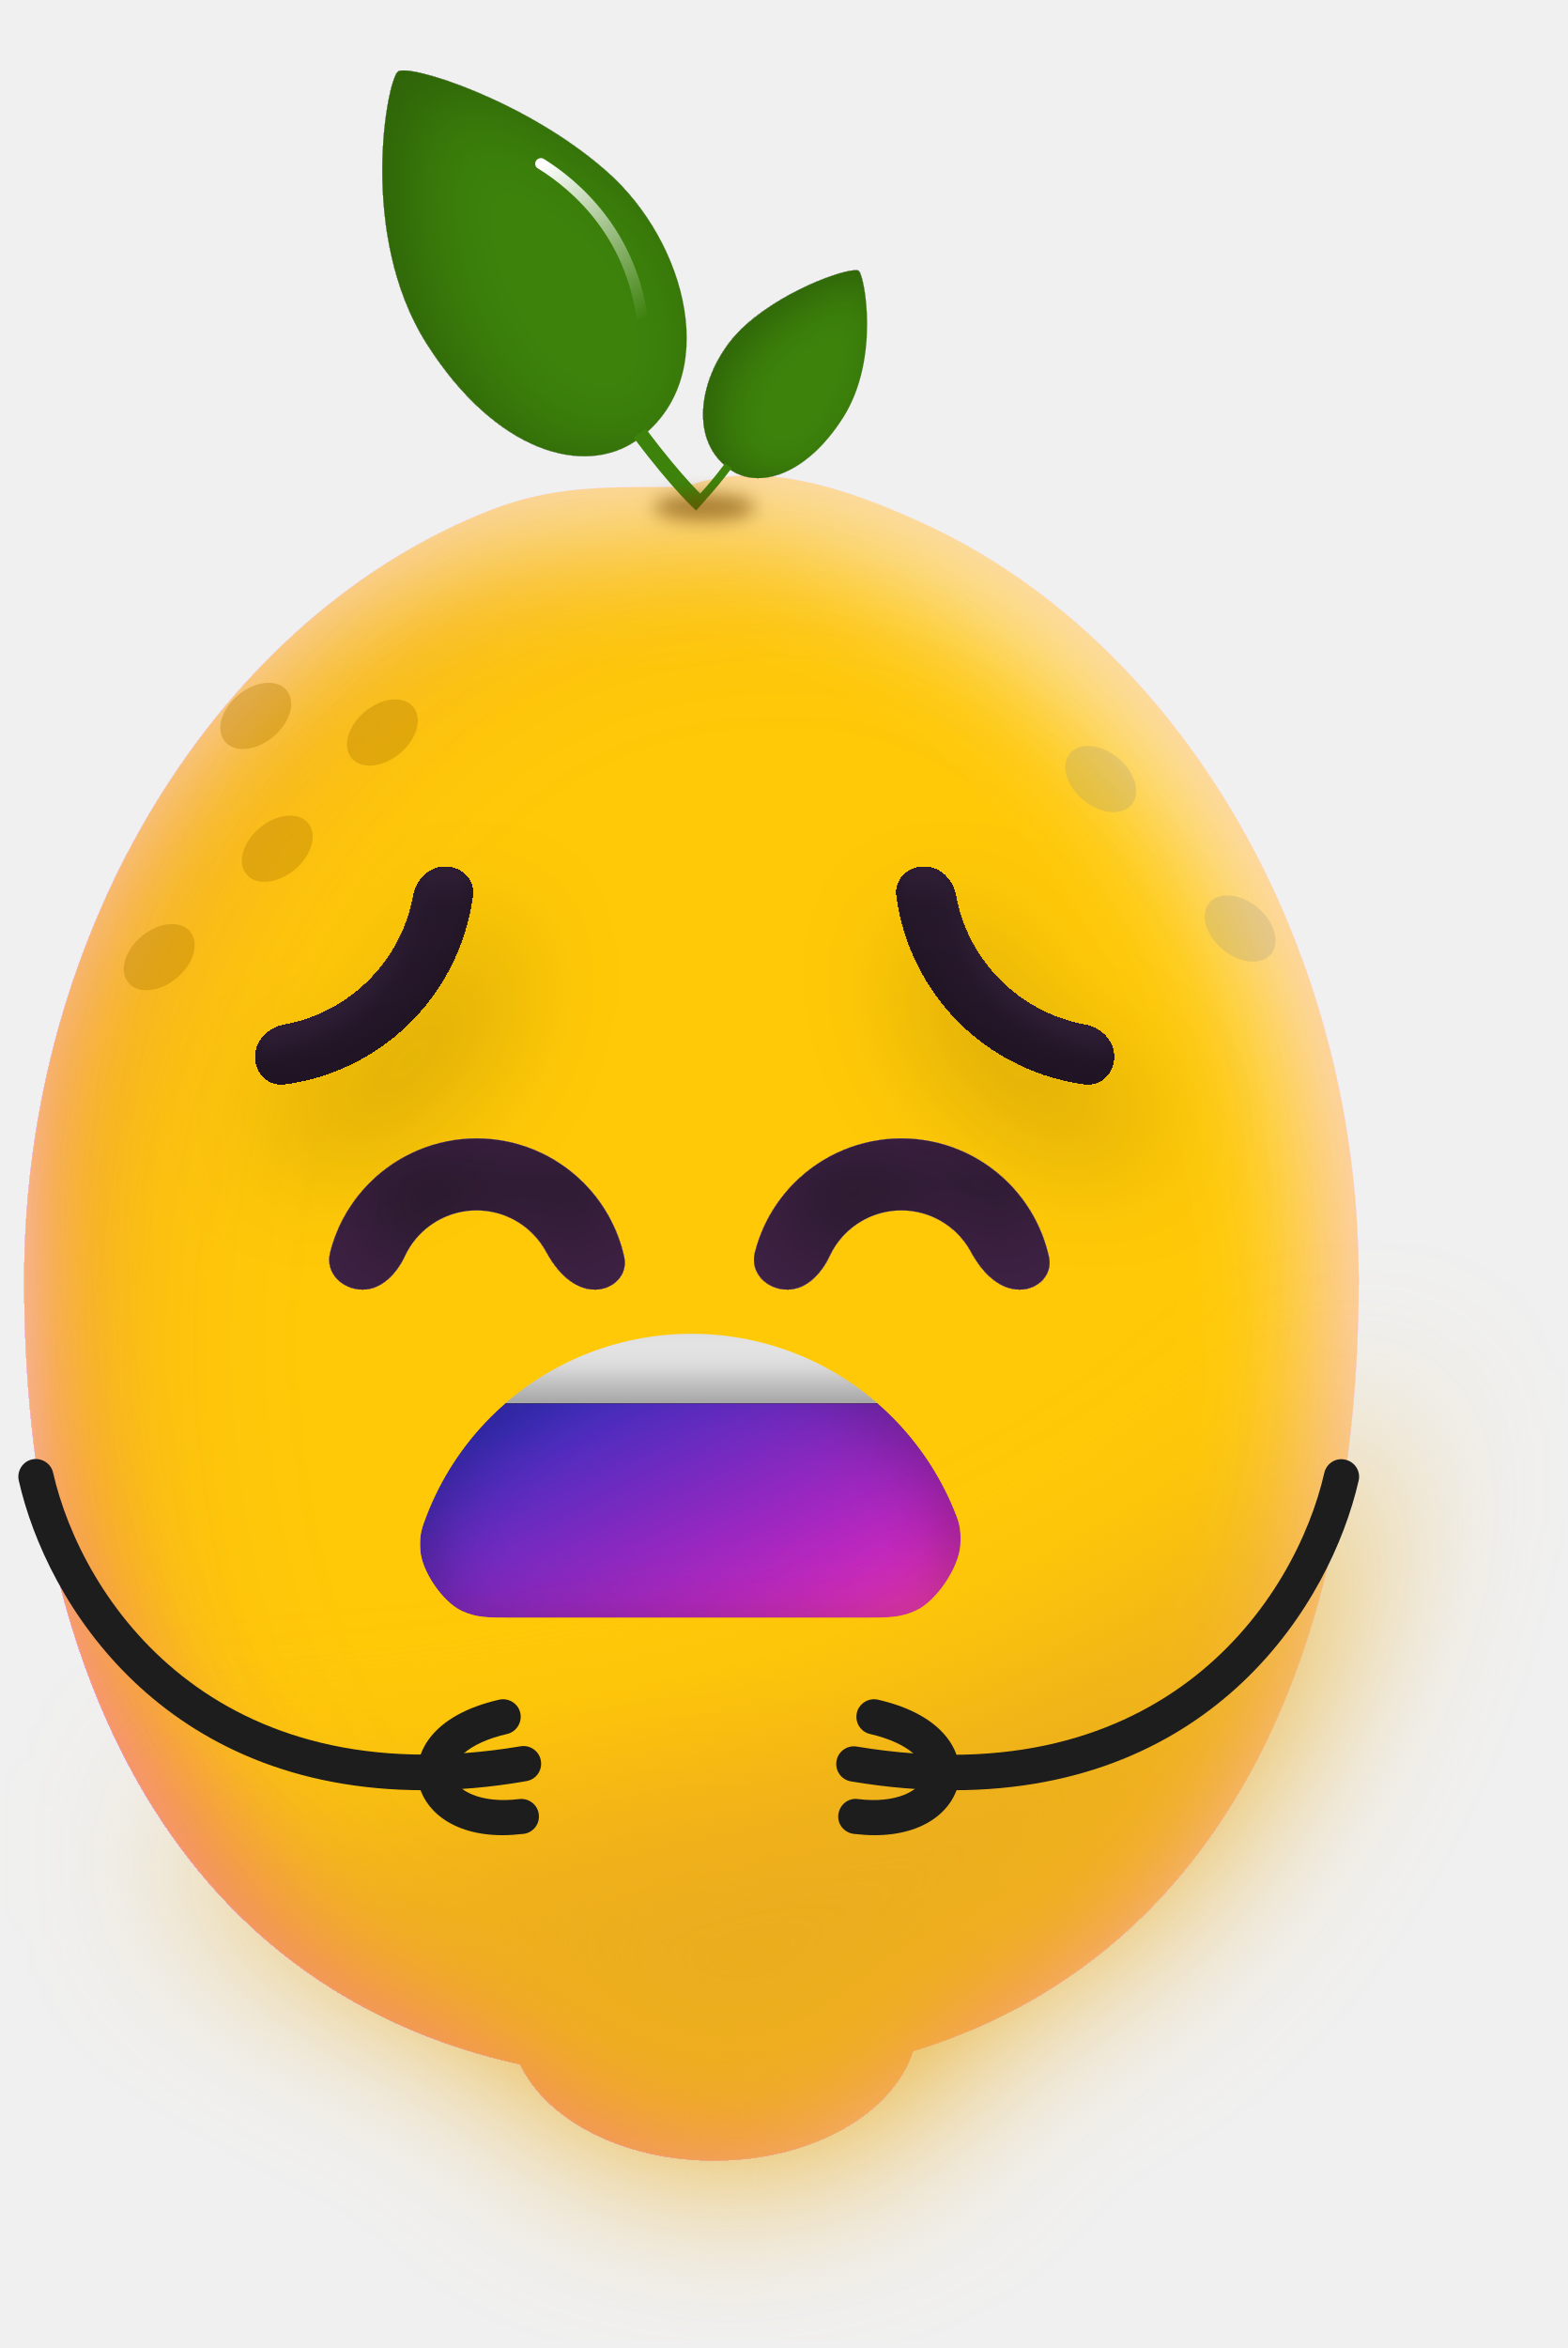
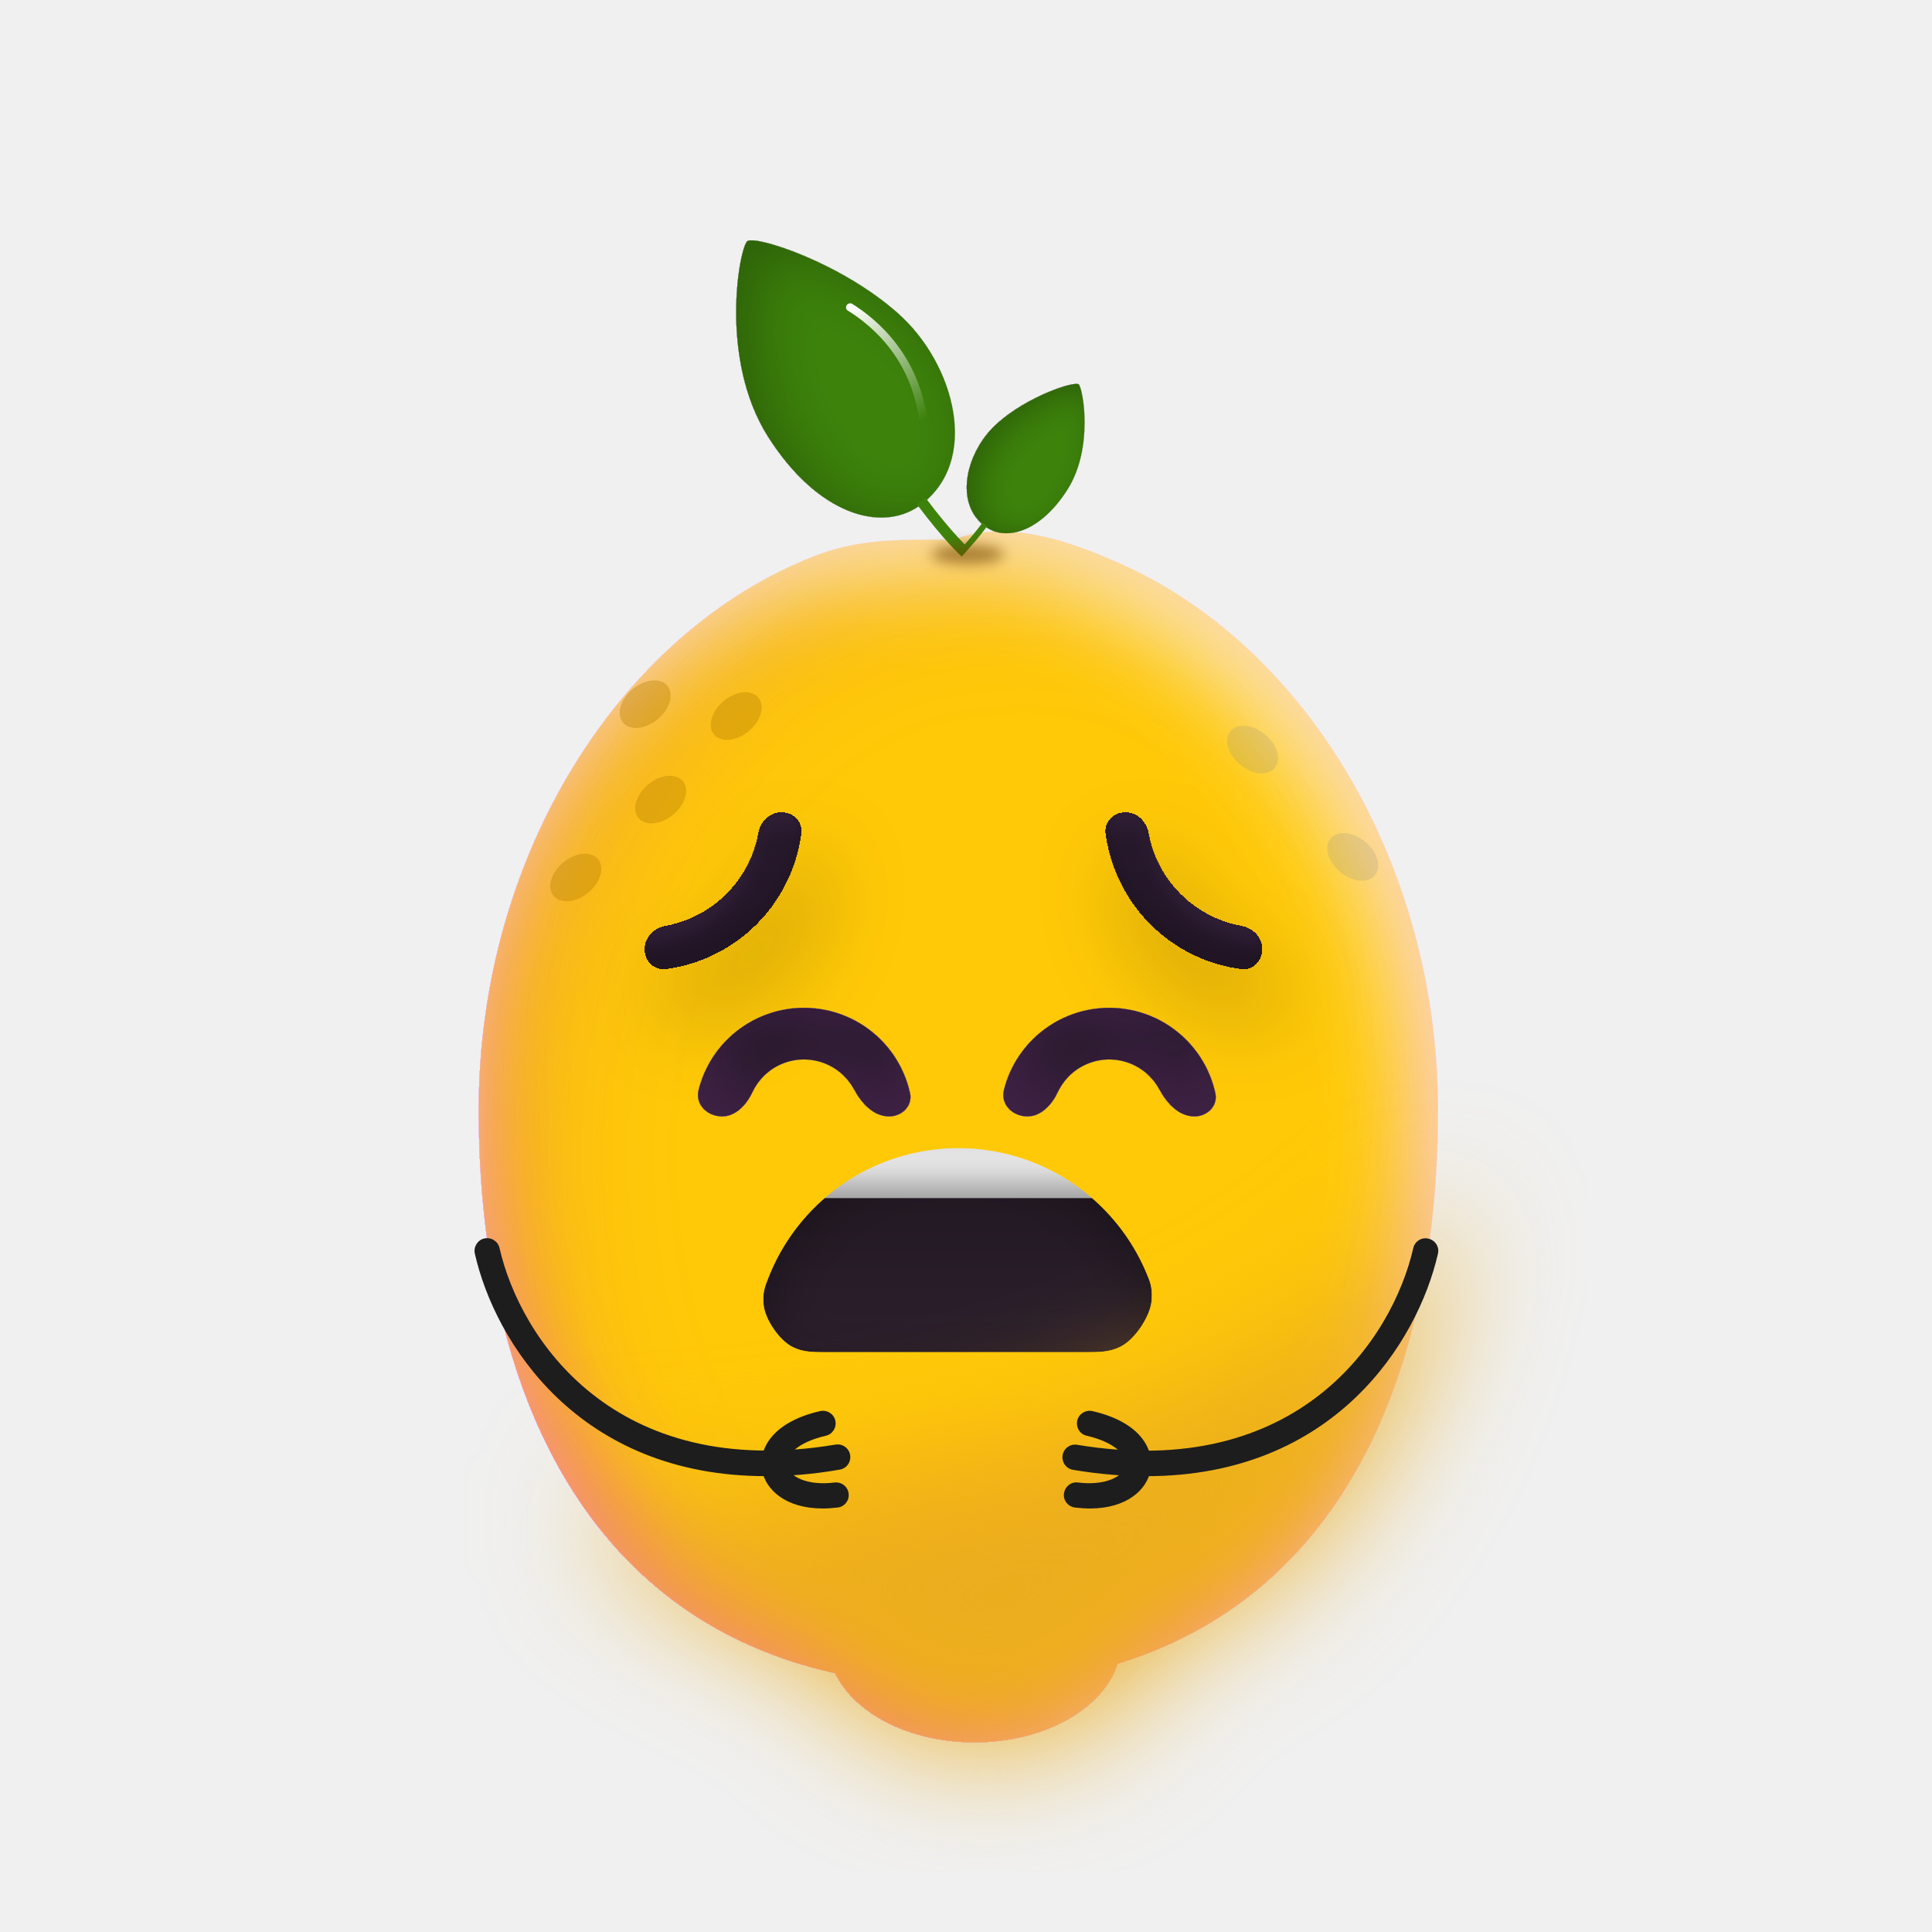
- <svg xmlns="http://www.w3.org/2000/svg" width="175" height="262" viewBox="0 0 175 262" fill="none">
+ <svg xmlns="http://www.w3.org/2000/svg" width="300" height="300" viewBox="0 0 300 300" fill="none">
  <g filter="url(#filter0_iii_1568_12401)">
-     <path fill-rule="evenodd" clip-rule="evenodd" d="M2.703 143.016L2.703 142.874V142.873C2.703 103.425 24.669 68.609 54.913 56.864C54.946 56.851 54.98 56.838 55.013 56.825C61.578 54.306 67.306 54.325 74.977 54.35C75.463 54.351 75.957 54.353 76.459 54.354L76.46 54.354C84.828 51.066 94.809 54.653 102.788 58.269C120.607 66.338 135.24 82.532 143.708 102.816C148.789 114.986 151.651 128.629 151.651 142.873V142.874C151.651 148.948 151.322 154.901 150.642 160.668C148.816 176.166 144.456 190.323 137.133 201.886C129.122 214.533 117.564 224.077 101.898 228.873C99.662 235.856 90.568 241.084 79.691 241.084C69.593 241.084 61.032 236.579 58.068 230.347C18.702 221.647 2.739 185.272 2.703 143.016Z" fill="url(#paint0_radial_1568_12401)" />
+     <path fill-rule="evenodd" clip-rule="evenodd" d="M74.34 172.473L74.34 172.331V172.33C74.34 132.882 96.305 98.066 126.549 86.321C126.583 86.308 126.616 86.295 126.65 86.282C133.214 83.763 138.943 83.782 146.614 83.807C147.1 83.808 147.594 83.81 148.096 83.811L148.096 83.811C156.464 80.523 166.446 84.109 174.425 87.726C192.244 95.795 206.876 111.989 215.344 132.273C220.425 144.443 223.287 158.086 223.287 172.33V172.331C223.287 178.405 222.959 184.358 222.279 190.125C220.453 205.623 216.093 219.78 208.769 231.343C200.758 243.99 189.201 253.534 173.534 258.33C171.298 265.314 162.205 270.541 151.327 270.541C141.229 270.541 132.669 266.036 129.705 259.804C90.339 251.104 74.376 214.729 74.34 172.473Z" fill="url(#paint0_radial_1568_12401)" />
  </g>
  <g filter="url(#filter1_i_1568_12401)">
-     <path d="M66.416 143.897C68.43 143.897 70.102 142.246 69.669 140.279C68.984 137.158 67.418 134.269 65.123 131.974C61.961 128.812 57.672 127.035 53.2 127.035C48.728 127.035 44.439 128.812 41.277 131.974C39.1 134.151 37.58 136.862 36.844 139.799C36.288 142.016 38.191 143.897 40.478 143.897V143.897C42.621 143.897 44.287 142.08 45.198 140.139C45.629 139.222 46.218 138.376 46.949 137.646C48.607 135.988 50.855 135.057 53.2 135.057C55.545 135.057 57.793 135.988 59.451 137.646C60.063 138.258 60.576 138.95 60.98 139.698C62.127 141.825 63.999 143.897 66.416 143.897V143.897Z" fill="#C4C4C4" />
-     <path d="M66.416 143.897C68.43 143.897 70.102 142.246 69.669 140.279C68.984 137.158 67.418 134.269 65.123 131.974C61.961 128.812 57.672 127.035 53.2 127.035C48.728 127.035 44.439 128.812 41.277 131.974C39.1 134.151 37.58 136.862 36.844 139.799C36.288 142.016 38.191 143.897 40.478 143.897V143.897C42.621 143.897 44.287 142.08 45.198 140.139C45.629 139.222 46.218 138.376 46.949 137.646C48.607 135.988 50.855 135.057 53.2 135.057C55.545 135.057 57.793 135.988 59.451 137.646C60.063 138.258 60.576 138.95 60.98 139.698C62.127 141.825 63.999 143.897 66.416 143.897V143.897Z" fill="#221725" />
+     <path d="M138.053 173.354C140.066 173.354 141.738 171.703 141.306 169.736C140.62 166.615 139.055 163.726 136.76 161.431C133.598 158.269 129.309 156.492 124.837 156.492C120.365 156.492 116.076 158.269 112.913 161.431C110.737 163.608 109.216 166.319 108.48 169.256C107.924 171.473 109.828 173.354 112.115 173.354V173.354C114.258 173.354 115.923 171.537 116.834 169.596C117.265 168.679 117.855 167.833 118.585 167.103C120.243 165.445 122.492 164.514 124.837 164.514C127.181 164.514 129.43 165.445 131.088 167.103C131.7 167.715 132.213 168.407 132.617 169.155C133.764 171.282 135.636 173.354 138.053 173.354V173.354Z" fill="#C4C4C4" />
+     <path d="M138.053 173.354C140.066 173.354 141.738 171.703 141.306 169.736C140.62 166.615 139.055 163.726 136.76 161.431C133.598 158.269 129.309 156.492 124.837 156.492C120.365 156.492 116.076 158.269 112.913 161.431C110.737 163.608 109.216 166.319 108.48 169.256C107.924 171.473 109.828 173.354 112.115 173.354V173.354C114.258 173.354 115.923 171.537 116.834 169.596C117.265 168.679 117.855 167.833 118.585 167.103C120.243 165.445 122.492 164.514 124.837 164.514C127.181 164.514 129.43 165.445 131.088 167.103C131.7 167.715 132.213 168.407 132.617 169.155C133.764 171.282 135.636 173.354 138.053 173.354V173.354Z" fill="#221725" />
  </g>
  <g filter="url(#filter2_i_1568_12401)">
-     <path d="M113.825 143.897C115.839 143.897 117.511 142.246 117.079 140.279C116.393 137.158 114.828 134.269 112.532 131.974C109.37 128.812 105.081 127.035 100.609 127.035C96.137 127.035 91.848 128.812 88.686 131.974C86.509 134.151 84.989 136.862 84.253 139.799C83.697 142.016 85.601 143.897 87.887 143.897V143.897C90.031 143.897 91.696 142.08 92.607 140.139C93.038 139.222 93.627 138.376 94.358 137.646C96.016 135.988 98.264 135.057 100.609 135.057C102.954 135.057 105.202 135.988 106.86 137.646C107.472 138.258 107.985 138.95 108.389 139.698C109.537 141.825 111.409 143.897 113.825 143.897V143.897Z" fill="#C4C4C4" />
-     <path d="M113.825 143.897C115.839 143.897 117.511 142.246 117.079 140.279C116.393 137.158 114.828 134.269 112.532 131.974C109.37 128.812 105.081 127.035 100.609 127.035C96.137 127.035 91.848 128.812 88.686 131.974C86.509 134.151 84.989 136.862 84.253 139.799C83.697 142.016 85.601 143.897 87.887 143.897V143.897C90.031 143.897 91.696 142.08 92.607 140.139C93.038 139.222 93.627 138.376 94.358 137.646C96.016 135.988 98.264 135.057 100.609 135.057C102.954 135.057 105.202 135.988 106.86 137.646C107.472 138.258 107.985 138.95 108.389 139.698C109.537 141.825 111.409 143.897 113.825 143.897V143.897Z" fill="#221725" />
-   </g>
-   <mask id="mask0_1568_12401" style="mask-type:alpha" maskUnits="userSpaceOnUse" x="46" y="148" width="62" height="33">
-     <path d="M96.405 180.515C99.165 180.515 100.545 180.515 102.29 179.69C104.562 178.615 107.076 174.851 107.198 172.34C107.292 170.412 107.01 169.733 106.446 168.374C104.869 164.571 102.551 161.076 99.584 158.109C93.641 152.167 85.582 148.828 77.177 148.828C68.773 148.828 60.714 152.167 54.771 158.109C51.617 161.263 49.196 165.014 47.619 169.097C47.072 170.514 46.798 171.222 46.919 173.004C47.078 175.356 49.416 178.764 51.551 179.76C53.17 180.515 54.504 180.515 57.172 180.515L77.177 180.515L96.405 180.515Z" fill="url(#paint1_linear_1568_12401)" />
+     <path d="M185.462 173.354C187.476 173.354 189.147 171.703 188.715 169.736C188.03 166.615 186.464 163.726 184.169 161.431C181.007 158.269 176.718 156.492 172.246 156.492C167.774 156.492 163.485 158.269 160.323 161.431C158.146 163.608 156.626 166.319 155.889 169.256C155.334 171.473 157.237 173.354 159.524 173.354V173.354C161.667 173.354 163.332 171.537 164.244 169.596C164.675 168.679 165.264 167.833 165.995 167.103C167.653 165.445 169.901 164.514 172.246 164.514C174.591 164.514 176.839 165.445 178.497 167.103C179.109 167.715 179.622 168.407 180.026 169.155C181.173 171.282 183.045 173.354 185.462 173.354V173.354Z" fill="#C4C4C4" />
+     <path d="M185.462 173.354C187.476 173.354 189.147 171.703 188.715 169.736C188.03 166.615 186.464 163.726 184.169 161.431C181.007 158.269 176.718 156.492 172.246 156.492C167.774 156.492 163.485 158.269 160.323 161.431C158.146 163.608 156.626 166.319 155.889 169.256C155.334 171.473 157.237 173.354 159.524 173.354V173.354C161.667 173.354 163.332 171.537 164.244 169.596C164.675 168.679 165.264 167.833 165.995 167.103C167.653 165.445 169.901 164.514 172.246 164.514C174.591 164.514 176.839 165.445 178.497 167.103C179.109 167.715 179.622 168.407 180.026 169.155C181.173 171.282 183.045 173.354 185.462 173.354V173.354Z" fill="#221725" />
+   </g>
+   <mask id="mask0_1568_12401" style="mask-type:alpha" maskUnits="userSpaceOnUse" x="118" y="178" width="61" height="32">
+     <path d="M168.041 209.972C170.802 209.972 172.182 209.972 173.927 209.147C176.199 208.072 178.712 204.308 178.835 201.797C178.929 199.869 178.647 199.19 178.083 197.831C176.506 194.028 174.188 190.533 171.22 187.566C165.278 181.624 157.218 178.285 148.814 178.285C140.41 178.285 132.35 181.624 126.408 187.566C123.254 190.72 120.833 194.471 119.256 198.554C118.708 199.971 118.435 200.679 118.556 202.461C118.715 204.813 121.052 208.221 123.188 209.217C124.807 209.972 126.141 209.972 128.808 209.972L148.814 209.972L168.041 209.972Z" fill="url(#paint1_linear_1568_12401)" />
  </mask>
  <g mask="url(#mask0_1568_12401)">
    <g filter="url(#filter3_i_1568_12401)">
-       <path d="M96.405 180.515C99.165 180.515 100.545 180.515 102.29 179.69C104.562 178.615 107.076 174.851 107.198 172.34C107.292 170.412 107.01 169.733 106.446 168.374C104.869 164.571 102.551 161.076 99.584 158.109C93.641 152.167 85.582 148.828 77.177 148.828C68.773 148.828 60.714 152.167 54.771 158.109C51.617 161.263 49.196 165.014 47.619 169.097C47.072 170.514 46.798 171.222 46.919 173.004C47.078 175.356 49.416 178.764 51.551 179.76C53.17 180.515 54.504 180.515 57.172 180.515L77.177 180.515L96.405 180.515Z" fill="url(#paint2_linear_1568_12401)" />
+       <path d="M168.041 209.972C170.802 209.972 172.182 209.972 173.927 209.147C176.199 208.072 178.712 204.308 178.835 201.797C178.929 199.869 178.647 199.19 178.083 197.831C176.506 194.028 174.188 190.533 171.22 187.566C165.278 181.624 157.218 178.285 148.814 178.285C140.41 178.285 132.35 181.624 126.408 187.566C123.254 190.72 120.833 194.471 119.256 198.554C118.708 199.971 118.435 200.679 118.556 202.461C118.715 204.813 121.052 208.221 123.188 209.217C124.807 209.972 126.141 209.972 128.808 209.972L148.814 209.972L168.041 209.972Z" fill="url(#paint2_linear_1568_12401)" />
    </g>
    <g filter="url(#filter4_i_1568_12401)">
-       <path d="M107.804 150.69C109.003 153.44 107.071 156.588 104.071 156.588L50.762 156.588C47.834 156.588 44.69 154.172 46.128 151.621V151.621V151.621C47.253 149.626 47.422 146.241 49.713 146.241L105.906 146.241C107.568 146.241 107.14 149.167 107.804 150.69V150.69V150.69Z" fill="white" />
+       <path d="M179.441 180.147C180.64 182.897 178.708 186.045 175.708 186.045L122.398 186.045C119.471 186.045 116.327 183.629 117.764 181.078V181.078V181.078C118.889 179.083 119.059 175.698 121.35 175.698L177.543 175.698C179.204 175.698 178.777 178.624 179.441 180.147V180.147V180.147Z" fill="white" />
    </g>
  </g>
  <g filter="url(#filter5_dii_1568_12401)">
-     <path d="M28.518 117.917C28.518 119.714 29.981 121.193 31.761 120.954C33.855 120.674 35.909 120.122 37.87 119.31C40.835 118.082 43.529 116.282 45.798 114.013C48.067 111.744 49.867 109.05 51.095 106.085C51.907 104.124 52.459 102.07 52.739 99.976C52.978 98.195 51.499 96.733 49.703 96.733V96.733C47.906 96.733 46.48 98.201 46.155 99.968C45.928 101.208 45.57 102.424 45.085 103.595C44.184 105.77 42.863 107.747 41.198 109.412C39.532 111.078 37.556 112.398 35.38 113.3C34.209 113.784 32.993 114.143 31.753 114.37C29.986 114.694 28.518 116.121 28.518 117.917V117.917Z" fill="url(#paint3_linear_1568_12401)" />
+     <path d="M100.155 147.375C100.155 149.171 101.617 150.65 103.398 150.411C105.492 150.131 107.546 149.579 109.507 148.767C112.471 147.539 115.165 145.739 117.435 143.47C119.704 141.201 121.504 138.507 122.732 135.542C123.544 133.581 124.096 131.527 124.376 129.433C124.615 127.652 123.136 126.19 121.339 126.19V126.19C119.543 126.19 118.116 127.658 117.792 129.425C117.565 130.665 117.206 131.881 116.721 133.052C115.82 135.228 114.499 137.204 112.834 138.869C111.169 140.535 109.192 141.855 107.017 142.757C105.846 143.241 104.63 143.6 103.39 143.827C101.623 144.151 100.155 145.578 100.155 147.375V147.375Z" fill="url(#paint3_linear_1568_12401)" />
  </g>
  <g filter="url(#filter6_dii_1568_12401)">
-     <path d="M124.314 117.917C124.314 119.714 122.851 121.193 121.071 120.954C118.976 120.674 116.923 120.122 114.962 119.31C111.997 118.082 109.303 116.282 107.034 114.013C104.765 111.744 102.965 109.05 101.737 106.085C100.925 104.124 100.373 102.07 100.093 99.976C99.854 98.195 101.333 96.733 103.129 96.733V96.733C104.926 96.733 106.352 98.201 106.677 99.968C106.904 101.208 107.262 102.424 107.747 103.595C108.649 105.77 109.969 107.747 111.634 109.412C113.3 111.078 115.276 112.398 117.452 113.3C118.623 113.784 119.839 114.143 121.079 114.37C122.846 114.694 124.314 116.121 124.314 117.917V117.917Z" fill="url(#paint4_linear_1568_12401)" />
+     <path d="M195.951 147.375C195.951 149.171 194.488 150.65 192.707 150.411C190.613 150.131 188.56 149.579 186.599 148.767C183.634 147.539 180.94 145.739 178.671 143.47C176.402 141.201 174.601 138.507 173.373 135.542C172.561 133.581 172.01 131.527 171.729 129.433C171.491 127.652 172.97 126.19 174.766 126.19V126.19C176.563 126.19 177.989 127.658 178.313 129.425C178.541 130.665 178.899 131.881 179.384 133.052C180.285 135.228 181.606 137.204 183.271 138.869C184.936 140.535 186.913 141.855 189.089 142.757C190.259 143.241 191.475 143.6 192.716 143.827C194.483 144.151 195.951 145.578 195.951 147.375V147.375Z" fill="url(#paint4_linear_1568_12401)" />
  </g>
  <g filter="url(#filter7_i_1568_12401)">
-     <path d="M71.081 49.115C80.674 42.369 76.742 27.07 67.755 19.152C58.777 11.209 45.676 7.104 44.436 7.983C43.195 8.861 39.919 26.224 47.628 38.361C55.337 50.497 65.219 53.243 71.081 49.115Z" fill="#3D830B" />
-   </g>
-   <path d="M70.722 48.842L72.065 47.825C76.347 53.521 78.79 55.692 78.816 55.701L77.709 56.966C77.605 56.889 75.127 54.693 70.722 48.842Z" fill="#3D830B" />
+     <path d="M142.717 78.572C152.311 71.826 148.379 56.527 139.392 48.609C130.414 40.666 117.313 36.561 116.072 37.44C114.832 38.318 111.556 55.681 119.265 67.818C126.973 79.954 136.855 82.7 142.717 78.572Z" fill="#3D830B" />
+   </g>
+   <path d="M142.359 78.299L143.702 77.282C147.983 82.978 150.427 85.149 150.453 85.158L149.346 86.423C149.241 86.346 146.763 84.15 142.359 78.299Z" fill="#3D830B" />
  <g filter="url(#filter8_i_1568_12401)">
-     <path d="M81.473 52.381C76.303 48.745 78.422 40.501 83.265 36.234C88.104 31.953 95.164 29.741 95.832 30.214C96.501 30.687 98.266 40.044 94.112 46.585C89.958 53.126 84.632 54.605 81.473 52.381Z" fill="#3D830B" />
-   </g>
-   <path d="M81.666 52.235L80.942 51.687C78.635 54.756 77.318 55.926 77.304 55.931L77.901 56.613C77.957 56.572 79.293 55.388 81.666 52.235Z" fill="#3D830B" />
-   <path d="M59.804 18.564C59.706 18.375 59.712 18.134 59.831 17.942C60.026 17.646 60.413 17.555 60.7 17.733C62.552 18.884 65.244 20.906 67.612 24.028C70.463 27.791 72.096 32.181 72.475 37.088C72.506 37.442 72.242 37.73 71.888 37.76C71.535 37.79 71.246 37.526 71.216 37.172C70.433 26.721 63.883 21.173 60.057 18.803C59.935 18.735 59.848 18.65 59.804 18.564Z" fill="url(#paint5_linear_1568_12401)" />
+     <path d="M153.11 81.838C147.94 78.203 150.059 69.958 154.902 65.691C159.74 61.41 166.8 59.198 167.469 59.671C168.138 60.144 169.903 69.502 165.749 76.042C161.594 82.583 156.269 84.062 153.11 81.838Z" fill="#3D830B" />
+   </g>
+   <path d="M153.303 81.691L152.579 81.142C150.272 84.212 148.955 85.382 148.941 85.387L149.537 86.069C149.594 86.028 150.929 84.844 153.303 81.691Z" fill="#3D830B" />
+   <path d="M131.44 48.02C131.343 47.831 131.349 47.59 131.467 47.398C131.662 47.102 132.049 47.011 132.336 47.189C134.189 48.34 136.881 50.362 139.249 53.484C142.1 57.247 143.733 61.638 144.112 66.544C144.142 66.898 143.878 67.186 143.525 67.216C143.171 67.246 142.883 66.982 142.853 66.629C142.07 56.177 135.52 50.629 131.694 48.259C131.572 48.191 131.485 48.106 131.44 48.02Z" fill="url(#paint5_linear_1568_12401)" />
  <g filter="url(#filter9_f_1568_12401)">
-     <ellipse cx="78.636" cy="56.602" rx="5.66" ry="1.502" fill="#744500" fill-opacity="0.6" />
+     <ellipse cx="150.273" cy="86.059" rx="5.66" ry="1.502" fill="#744500" fill-opacity="0.6" />
  </g>
  <g filter="url(#filter10_f_1568_12401)">
-     <path d="M58.5 228.411C61.188 238.294 74.61 240.405 81.165 241.084C98.113 241.084 105.829 229.889 107.569 224.292C139.834 214.24 151.336 172.316 154.679 155.453C128.303 194.258 54.198 205.481 20.527 203.981C21.388 211.25 47.738 224.38 58.5 228.411Z" fill="#EBAD1E" />
-   </g>
-   <path d="M47.313 199.76C18.175 199.76 5.205 178.93 2.097 165.213C1.858 164.167 2.515 163.091 3.561 162.852C4.607 162.613 5.683 163.27 5.922 164.316C9.12 178.362 23.734 200.597 58.102 194.859C59.178 194.68 60.194 195.397 60.373 196.473C60.552 197.548 59.835 198.565 58.759 198.744C54.695 199.461 50.87 199.76 47.313 199.76Z" fill="#1D1D1D" />
-   <path d="M56.1 204.78C50.362 204.78 47.224 201.852 46.686 198.803C46.118 195.665 48.151 191.392 55.712 189.658C56.758 189.419 57.833 190.077 58.072 191.123C58.312 192.169 57.654 193.245 56.608 193.484C52.066 194.53 50.302 196.622 50.571 198.116C50.87 199.819 53.709 201.284 57.953 200.746C59.029 200.626 60.015 201.373 60.135 202.449C60.284 203.525 59.507 204.511 58.431 204.631C57.624 204.721 56.847 204.78 56.1 204.78Z" fill="#1D1D1D" />
-   <path d="M106.395 199.761C102.839 199.761 99.043 199.462 94.979 198.775C93.903 198.596 93.186 197.579 93.365 196.504C93.545 195.428 94.561 194.71 95.637 194.89C130.005 200.598 144.618 178.363 147.816 164.347C148.055 163.301 149.101 162.614 150.177 162.883C151.223 163.122 151.91 164.168 151.641 165.244C148.503 178.931 135.533 199.761 106.395 199.761Z" fill="#1D1D1D" />
-   <path d="M97.611 204.78C96.863 204.78 96.086 204.721 95.279 204.631C94.204 204.481 93.427 203.525 93.576 202.449C93.725 201.373 94.682 200.596 95.758 200.746C100.001 201.284 102.84 199.819 103.139 198.116C103.408 196.622 101.615 194.53 97.103 193.484C96.056 193.245 95.399 192.199 95.638 191.123C95.877 190.077 96.953 189.419 97.999 189.658C105.56 191.392 107.592 195.695 107.024 198.803C106.486 201.852 103.348 204.78 97.611 204.78Z" fill="#1D1D1D" />
-   <ellipse rx="4.476" ry="3.042" transform="matrix(0.769784 0.638304 0.638304 -0.769784 122.859 86.9356)" fill="#878787" fill-opacity="0.2" />
-   <ellipse rx="4.476" ry="3.042" transform="matrix(0.769784 0.638304 0.638304 -0.769784 138.417 103.606)" fill="#878787" fill-opacity="0.2" />
-   <ellipse cx="17.773" cy="106.803" rx="4.476" ry="3.042" transform="rotate(-39.6655 17.7726 106.803)" fill="#B77D00" fill-opacity="0.37" />
-   <ellipse cx="30.952" cy="94.701" rx="4.476" ry="3.042" transform="rotate(-39.6655 30.9523 94.7011)" fill="#B77D00" fill-opacity="0.37" />
-   <ellipse cx="42.683" cy="81.736" rx="4.476" ry="3.042" transform="rotate(-39.6655 42.6828 81.7363)" fill="#B77D00" fill-opacity="0.37" />
-   <ellipse cx="28.546" cy="79.883" rx="4.476" ry="3.042" transform="rotate(-39.6655 28.546 79.8828)" fill="#B77D00" fill-opacity="0.37" />
+     <path d="M130.136 257.868C132.825 267.751 146.246 269.862 152.802 270.541C169.75 270.541 177.466 259.346 179.206 253.749C211.471 243.697 222.973 201.773 226.316 184.91C199.939 223.715 125.834 234.938 92.164 233.438C93.025 240.707 119.375 253.838 130.136 257.868Z" fill="#EBAD1E" />
+   </g>
+   <path d="M118.95 229.217C89.812 229.217 76.842 208.387 73.734 194.67C73.495 193.624 74.152 192.548 75.198 192.309C76.244 192.07 77.32 192.727 77.559 193.773C80.757 207.819 95.371 230.054 129.738 224.316C130.814 224.137 131.83 224.854 132.01 225.93C132.189 227.006 131.472 228.022 130.396 228.201C126.332 228.918 122.506 229.217 118.95 229.217Z" fill="#1D1D1D" />
+   <path d="M127.737 234.237C121.999 234.237 118.861 231.309 118.323 228.26C117.755 225.122 119.787 220.849 127.348 219.116C128.394 218.876 129.47 219.534 129.709 220.58C129.948 221.626 129.291 222.702 128.245 222.941C123.702 223.987 121.939 226.079 122.208 227.573C122.507 229.276 125.346 230.741 129.59 230.203C130.665 230.083 131.652 230.83 131.771 231.906C131.921 232.982 131.144 233.968 130.068 234.088C129.261 234.178 128.484 234.237 127.737 234.237Z" fill="#1D1D1D" />
+   <path d="M178.032 229.218C174.476 229.218 170.68 228.919 166.616 228.232C165.54 228.053 164.823 227.036 165.002 225.961C165.181 224.885 166.197 224.167 167.273 224.347C201.641 230.055 216.255 207.82 219.453 193.804C219.692 192.758 220.738 192.071 221.814 192.34C222.86 192.579 223.547 193.625 223.278 194.701C220.14 208.388 207.17 229.218 178.032 229.218Z" fill="#1D1D1D" />
+   <path d="M169.247 234.237C168.5 234.237 167.723 234.178 166.916 234.088C165.84 233.939 165.063 232.982 165.213 231.906C165.362 230.83 166.319 230.053 167.394 230.203C171.638 230.741 174.477 229.276 174.776 227.573C175.045 226.079 173.252 223.987 168.739 222.941C167.693 222.702 167.036 221.656 167.275 220.58C167.514 219.534 168.59 218.876 169.636 219.116C177.197 220.849 179.229 225.152 178.661 228.26C178.123 231.309 174.985 234.237 169.247 234.237Z" fill="#1D1D1D" />
+   <ellipse rx="4.476" ry="3.042" transform="matrix(0.769784 0.638304 0.638304 -0.769784 194.495 116.393)" fill="#878787" fill-opacity="0.2" />
+   <ellipse rx="4.476" ry="3.042" transform="matrix(0.769784 0.638304 0.638304 -0.769784 210.054 133.063)" fill="#878787" fill-opacity="0.2" />
+   <ellipse cx="89.409" cy="136.259" rx="4.476" ry="3.042" transform="rotate(-39.6655 89.4093 136.259)" fill="#B77D00" fill-opacity="0.37" />
+   <ellipse cx="102.589" cy="124.157" rx="4.476" ry="3.042" transform="rotate(-39.6655 102.589 124.157)" fill="#B77D00" fill-opacity="0.37" />
+   <ellipse cx="114.319" cy="111.192" rx="4.476" ry="3.042" transform="rotate(-39.6655 114.319 111.192)" fill="#B77D00" fill-opacity="0.37" />
+   <ellipse cx="100.183" cy="109.339" rx="4.476" ry="3.042" transform="rotate(-39.6655 100.183 109.339)" fill="#B77D00" fill-opacity="0.37" />
  <defs>
-     <filter id="filter0_iii_1568_12401" x="-1.939" y="45.462" width="162.452" height="202.375" filterUnits="userSpaceOnUse" color-interpolation-filters="sRGB">
+     <filter id="filter0_iii_1568_12401" x="69.698" y="74.919" width="162.452" height="202.375" filterUnits="userSpaceOnUse" color-interpolation-filters="sRGB">
      <feFlood flood-opacity="0" result="BackgroundImageFix" />
      <feBlend mode="normal" in="SourceGraphic" in2="BackgroundImageFix" result="shape" />
      <feColorMatrix in="SourceAlpha" type="matrix" values="0 0 0 0 0 0 0 0 0 0 0 0 0 0 0 0 0 0 127 0" result="hardAlpha" />
      <feMorphology radius="3.376" operator="erode" in="SourceAlpha" result="effect1_innerShadow_1568_12401" />
      <feOffset dx="8.863" dy="5.486" />
      <feGaussianBlur stdDeviation="10.129" />
      <feComposite in2="hardAlpha" operator="arithmetic" k2="-1" k3="1" />
      <feColorMatrix type="matrix" values="0 0 0 0 0.683 0 0 0 0 0.065 0 0 0 0 0.783 0 0 0 0.14 0" />
      <feBlend mode="normal" in2="shape" result="effect1_innerShadow_1568_12401" />
      <feColorMatrix in="SourceAlpha" type="matrix" values="0 0 0 0 0 0 0 0 0 0 0 0 0 0 0 0 0 0 127 0" result="hardAlpha" />
      <feOffset dy="-7.597" />
      <feGaussianBlur stdDeviation="6.542" />
      <feComposite in2="hardAlpha" operator="arithmetic" k2="-1" k3="1" />
      <feColorMatrix type="matrix" values="0 0 0 0 0.944 0 0 0 0 0.224 0 0 0 0 0.958 0 0 0 0.44 0" />
      <feBlend mode="normal" in2="effect1_innerShadow_1568_12401" result="effect2_innerShadow_1568_12401" />
      <feColorMatrix in="SourceAlpha" type="matrix" values="0 0 0 0 0 0 0 0 0 0 0 0 0 0 0 0 0 0 127 0" result="hardAlpha" />
      <feOffset dx="-4.642" dy="6.753" />
      <feGaussianBlur stdDeviation="6.542" />
      <feComposite in2="hardAlpha" operator="arithmetic" k2="-1" k3="1" />
      <feColorMatrix type="matrix" values="0 0 0 0 1 0 0 0 0 1 0 0 0 0 1 0 0 0 0.59 0" />
      <feBlend mode="normal" in2="effect2_innerShadow_1568_12401" result="effect3_innerShadow_1568_12401" />
    </filter>
-     <filter id="filter1_i_1568_12401" x="36.746" y="127.035" width="32.992" height="16.861" filterUnits="userSpaceOnUse" color-interpolation-filters="sRGB">
+     <filter id="filter1_i_1568_12401" x="108.383" y="156.492" width="32.992" height="16.862" filterUnits="userSpaceOnUse" color-interpolation-filters="sRGB">
      <feFlood flood-opacity="0" result="BackgroundImageFix" />
      <feBlend mode="normal" in="SourceGraphic" in2="BackgroundImageFix" result="shape" />
      <feColorMatrix in="SourceAlpha" type="matrix" values="0 0 0 0 0 0 0 0 0 0 0 0 0 0 0 0 0 0 127 0" result="hardAlpha" />
      <feMorphology radius="12.928" operator="dilate" in="SourceAlpha" result="effect1_innerShadow_1568_12401" />
      <feOffset dx="4.497" dy="-3.421" />
      <feGaussianBlur stdDeviation="5.059" />
      <feComposite in2="hardAlpha" operator="arithmetic" k2="-1" k3="1" />
      <feColorMatrix type="matrix" values="0 0 0 0 0.462 0 0 0 0 0.204 0 0 0 0 0.504 0 0 0 0.35 0" />
      <feBlend mode="normal" in2="shape" result="effect1_innerShadow_1568_12401" />
    </filter>
-     <filter id="filter2_i_1568_12401" x="84.155" y="127.035" width="32.992" height="16.861" filterUnits="userSpaceOnUse" color-interpolation-filters="sRGB">
+     <filter id="filter2_i_1568_12401" x="155.792" y="156.492" width="32.992" height="16.862" filterUnits="userSpaceOnUse" color-interpolation-filters="sRGB">
      <feFlood flood-opacity="0" result="BackgroundImageFix" />
      <feBlend mode="normal" in="SourceGraphic" in2="BackgroundImageFix" result="shape" />
      <feColorMatrix in="SourceAlpha" type="matrix" values="0 0 0 0 0 0 0 0 0 0 0 0 0 0 0 0 0 0 127 0" result="hardAlpha" />
      <feMorphology radius="12.928" operator="dilate" in="SourceAlpha" result="effect1_innerShadow_1568_12401" />
      <feOffset dx="4.497" dy="-4.399" />
      <feGaussianBlur stdDeviation="5.059" />
      <feComposite in2="hardAlpha" operator="arithmetic" k2="-1" k3="1" />
      <feColorMatrix type="matrix" values="0 0 0 0 0.462 0 0 0 0 0.204 0 0 0 0 0.504 0 0 0 0.35 0" />
      <feBlend mode="normal" in2="shape" result="effect1_innerShadow_1568_12401" />
    </filter>
-     <filter id="filter3_i_1568_12401" x="46.891" y="148.828" width="60.325" height="33.836" filterUnits="userSpaceOnUse" color-interpolation-filters="sRGB">
+     <filter id="filter3_i_1568_12401" x="118.527" y="178.285" width="60.325" height="33.836" filterUnits="userSpaceOnUse" color-interpolation-filters="sRGB">
      <feFlood flood-opacity="0" result="BackgroundImageFix" />
      <feBlend mode="normal" in="SourceGraphic" in2="BackgroundImageFix" result="shape" />
      <feColorMatrix in="SourceAlpha" type="matrix" values="0 0 0 0 0 0 0 0 0 0 0 0 0 0 0 0 0 0 127 0" result="hardAlpha" />
      <feOffset dy="2.148" />
      <feGaussianBlur stdDeviation="4.297" />
      <feComposite in2="hardAlpha" operator="arithmetic" k2="-1" k3="1" />
      <feColorMatrix type="matrix" values="0 0 0 0 0 0 0 0 0 0 0 0 0 0 0 0 0 0 0.25 0" />
      <feBlend mode="normal" in2="shape" result="effect1_innerShadow_1568_12401" />
    </filter>
-     <filter id="filter4_i_1568_12401" x="45.769" y="144.629" width="62.397" height="11.959" filterUnits="userSpaceOnUse" color-interpolation-filters="sRGB">
+     <filter id="filter4_i_1568_12401" x="117.405" y="174.087" width="62.397" height="11.958" filterUnits="userSpaceOnUse" color-interpolation-filters="sRGB">
      <feFlood flood-opacity="0" result="BackgroundImageFix" />
      <feBlend mode="normal" in="SourceGraphic" in2="BackgroundImageFix" result="shape" />
      <feColorMatrix in="SourceAlpha" type="matrix" values="0 0 0 0 0 0 0 0 0 0 0 0 0 0 0 0 0 0 127 0" result="hardAlpha" />
      <feOffset dy="-1.611" />
      <feGaussianBlur stdDeviation="4.297" />
      <feComposite in2="hardAlpha" operator="arithmetic" k2="-1" k3="1" />
      <feColorMatrix type="matrix" values="0 0 0 0 0 0 0 0 0 0 0 0 0 0 0 0 0 0 0.47 0" />
      <feBlend mode="normal" in2="shape" result="effect1_innerShadow_1568_12401" />
    </filter>
-     <filter id="filter5_dii_1568_12401" x="18.254" y="90.867" width="50.64" height="50.641" filterUnits="userSpaceOnUse" color-interpolation-filters="sRGB">
+     <filter id="filter5_dii_1568_12401" x="89.89" y="120.324" width="50.64" height="50.64" filterUnits="userSpaceOnUse" color-interpolation-filters="sRGB">
      <feFlood flood-opacity="0" result="BackgroundImageFix" />
      <feColorMatrix in="SourceAlpha" type="matrix" values="0 0 0 0 0 0 0 0 0 0 0 0 0 0 0 0 0 0 127 0" result="hardAlpha" />
      <feOffset dx="2.933" dy="7.331" />
      <feGaussianBlur stdDeviation="6.598" />
      <feColorMatrix type="matrix" values="0 0 0 0 0.031 0 0 0 0 0.02 0 0 0 0 0.035 0 0 0 0.25 0" />
      <feBlend mode="normal" in2="BackgroundImageFix" result="effect1_dropShadow_1568_12401" />
      <feBlend mode="normal" in="SourceGraphic" in2="effect1_dropShadow_1568_12401" result="shape" />
      <feColorMatrix in="SourceAlpha" type="matrix" values="0 0 0 0 0 0 0 0 0 0 0 0 0 0 0 0 0 0 127 0" result="hardAlpha" />
      <feOffset dy="2.172" />
      <feGaussianBlur stdDeviation="1.086" />
      <feComposite in2="hardAlpha" operator="arithmetic" k2="-1" k3="1" />
      <feColorMatrix type="matrix" values="0 0 0 0 0.182 0 0 0 0 0.116 0 0 0 0 0.205 0 0 0 1 0" />
      <feBlend mode="normal" in2="shape" result="effect2_innerShadow_1568_12401" />
      <feColorMatrix in="SourceAlpha" type="matrix" values="0 0 0 0 0 0 0 0 0 0 0 0 0 0 0 0 0 0 127 0" result="hardAlpha" />
      <feOffset dy="-2.172" />
      <feGaussianBlur stdDeviation="1.086" />
      <feComposite in2="hardAlpha" operator="arithmetic" k2="-1" k3="1" />
      <feColorMatrix type="matrix" values="0 0 0 0 0.125 0 0 0 0 0.08 0 0 0 0 0.141 0 0 0 1 0" />
      <feBlend mode="normal" in2="effect2_innerShadow_1568_12401" result="effect3_innerShadow_1568_12401" />
    </filter>
-     <filter id="filter6_dii_1568_12401" x="89.803" y="90.867" width="50.64" height="50.641" filterUnits="userSpaceOnUse" color-interpolation-filters="sRGB">
+     <filter id="filter6_dii_1568_12401" x="161.44" y="120.324" width="50.64" height="50.64" filterUnits="userSpaceOnUse" color-interpolation-filters="sRGB">
      <feFlood flood-opacity="0" result="BackgroundImageFix" />
      <feColorMatrix in="SourceAlpha" type="matrix" values="0 0 0 0 0 0 0 0 0 0 0 0 0 0 0 0 0 0 127 0" result="hardAlpha" />
      <feOffset dx="2.933" dy="7.331" />
      <feGaussianBlur stdDeviation="6.598" />
      <feColorMatrix type="matrix" values="0 0 0 0 0.031 0 0 0 0 0.02 0 0 0 0 0.035 0 0 0 0.25 0" />
      <feBlend mode="normal" in2="BackgroundImageFix" result="effect1_dropShadow_1568_12401" />
      <feBlend mode="normal" in="SourceGraphic" in2="effect1_dropShadow_1568_12401" result="shape" />
      <feColorMatrix in="SourceAlpha" type="matrix" values="0 0 0 0 0 0 0 0 0 0 0 0 0 0 0 0 0 0 127 0" result="hardAlpha" />
      <feOffset dy="2.172" />
      <feGaussianBlur stdDeviation="1.086" />
      <feComposite in2="hardAlpha" operator="arithmetic" k2="-1" k3="1" />
      <feColorMatrix type="matrix" values="0 0 0 0 0.182 0 0 0 0 0.116 0 0 0 0 0.205 0 0 0 1 0" />
      <feBlend mode="normal" in2="shape" result="effect2_innerShadow_1568_12401" />
      <feColorMatrix in="SourceAlpha" type="matrix" values="0 0 0 0 0 0 0 0 0 0 0 0 0 0 0 0 0 0 127 0" result="hardAlpha" />
      <feOffset dy="-2.172" />
      <feGaussianBlur stdDeviation="1.086" />
      <feComposite in2="hardAlpha" operator="arithmetic" k2="-1" k3="1" />
      <feColorMatrix type="matrix" values="0 0 0 0 0.125 0 0 0 0 0.08 0 0 0 0 0.141 0 0 0 1 0" />
      <feBlend mode="normal" in2="effect2_innerShadow_1568_12401" result="effect3_innerShadow_1568_12401" />
    </filter>
-     <filter id="filter7_i_1568_12401" x="42.676" y="7.865" width="37.443" height="44.782" filterUnits="userSpaceOnUse" color-interpolation-filters="sRGB">
+     <filter id="filter7_i_1568_12401" x="114.312" y="37.322" width="37.443" height="44.783" filterUnits="userSpaceOnUse" color-interpolation-filters="sRGB">
      <feFlood flood-opacity="0" result="BackgroundImageFix" />
      <feBlend mode="normal" in="SourceGraphic" in2="BackgroundImageFix" result="shape" />
      <feColorMatrix in="SourceAlpha" type="matrix" values="0 0 0 0 0 0 0 0 0 0 0 0 0 0 0 0 0 0 127 0" result="hardAlpha" />
      <feOffset dx="3.474" dy="1.737" />
      <feGaussianBlur stdDeviation="4.825" />
      <feComposite in2="hardAlpha" operator="arithmetic" k2="-1" k3="1" />
      <feColorMatrix type="matrix" values="0 0 0 0 0 0 0 0 0 0 0 0 0 0 0 0 0 0 0.25 0" />
      <feBlend mode="normal" in2="shape" result="effect1_innerShadow_1568_12401" />
    </filter>
-     <filter id="filter8_i_1568_12401" x="78.475" y="30.15" width="20.179" height="24.135" filterUnits="userSpaceOnUse" color-interpolation-filters="sRGB">
+     <filter id="filter8_i_1568_12401" x="150.111" y="59.608" width="20.179" height="24.133" filterUnits="userSpaceOnUse" color-interpolation-filters="sRGB">
      <feFlood flood-opacity="0" result="BackgroundImageFix" />
      <feBlend mode="normal" in="SourceGraphic" in2="BackgroundImageFix" result="shape" />
      <feColorMatrix in="SourceAlpha" type="matrix" values="0 0 0 0 0 0 0 0 0 0 0 0 0 0 0 0 0 0 127 0" result="hardAlpha" />
      <feOffset dx="1.872" dy="0.936" />
      <feGaussianBlur stdDeviation="2.6" />
      <feComposite in2="hardAlpha" operator="arithmetic" k2="-1" k3="1" />
      <feColorMatrix type="matrix" values="0 0 0 0 0 0 0 0 0 0 0 0 0 0 0 0 0 0 0.25 0" />
      <feBlend mode="normal" in2="shape" result="effect1_innerShadow_1568_12401" />
    </filter>
-     <filter id="filter9_f_1568_12401" x="70.977" y="53.1" width="15.32" height="7.004" filterUnits="userSpaceOnUse" color-interpolation-filters="sRGB">
+     <filter id="filter9_f_1568_12401" x="142.613" y="82.557" width="15.32" height="7.005" filterUnits="userSpaceOnUse" color-interpolation-filters="sRGB">
      <feFlood flood-opacity="0" result="BackgroundImageFix" />
      <feBlend mode="normal" in="SourceGraphic" in2="BackgroundImageFix" result="shape" />
      <feGaussianBlur stdDeviation="1" result="effect1_foregroundBlur_1568_12401" />
    </filter>
-     <filter id="filter10_f_1568_12401" x="0.527" y="135.453" width="174.151" height="125.631" filterUnits="userSpaceOnUse" color-interpolation-filters="sRGB">
+     <filter id="filter10_f_1568_12401" x="72.164" y="164.91" width="174.151" height="125.631" filterUnits="userSpaceOnUse" color-interpolation-filters="sRGB">
      <feFlood flood-opacity="0" result="BackgroundImageFix" />
      <feBlend mode="normal" in="SourceGraphic" in2="BackgroundImageFix" result="shape" />
      <feGaussianBlur stdDeviation="10" result="effect1_foregroundBlur_1568_12401" />
    </filter>
-     <radialGradient id="paint0_radial_1568_12401" cx="0" cy="0" r="1" gradientUnits="userSpaceOnUse" gradientTransform="translate(77.1031 213.78) rotate(84.5862) scale(27.4259 42.4772)">
+     <radialGradient id="paint0_radial_1568_12401" cx="0" cy="0" r="1" gradientUnits="userSpaceOnUse" gradientTransform="translate(148.74 243.237) rotate(84.5862) scale(27.4259 42.4772)">
      <stop stop-color="#FFBB0C" />
      <stop offset="1" stop-color="#FFC907" />
    </radialGradient>
-     <linearGradient id="paint1_linear_1568_12401" x1="77.177" y1="148.828" x2="83.644" y2="185.904" gradientUnits="userSpaceOnUse">
+     <linearGradient id="paint1_linear_1568_12401" x1="148.814" y1="178.285" x2="155.281" y2="215.361" gradientUnits="userSpaceOnUse">
      <stop stop-color="#FB39A2" />
      <stop offset="1" stop-color="#C520FF" />
    </linearGradient>
-     <linearGradient id="paint2_linear_1568_12401" x1="77.177" y1="148.828" x2="96.578" y2="189.784" gradientUnits="userSpaceOnUse">
-       <stop stop-color="#3A2EC0" />
-       <stop offset="1" stop-color="#FF20C1" />
-     </linearGradient>
-     <linearGradient id="paint3_linear_1568_12401" x1="28.518" y1="72.295" x2="28.518" y2="121.17" gradientUnits="userSpaceOnUse">
+     <linearGradient id="paint2_linear_1568_12401" x1="148.814" y1="178.285" x2="148.814" y2="209.972" gradientUnits="userSpaceOnUse">
+       <stop stop-color="#201721" />
+       <stop offset="1" stop-color="#2B1F2C" />
+     </linearGradient>
+     <linearGradient id="paint3_linear_1568_12401" x1="100.155" y1="101.752" x2="100.155" y2="150.628" gradientUnits="userSpaceOnUse">
      <stop stop-color="#2D1D32" />
      <stop offset="1" stop-color="#221526" />
    </linearGradient>
-     <linearGradient id="paint4_linear_1568_12401" x1="124.314" y1="72.295" x2="124.314" y2="121.17" gradientUnits="userSpaceOnUse">
+     <linearGradient id="paint4_linear_1568_12401" x1="195.951" y1="101.752" x2="195.951" y2="150.628" gradientUnits="userSpaceOnUse">
      <stop stop-color="#2D1D32" />
      <stop offset="1" stop-color="#221526" />
    </linearGradient>
-     <linearGradient id="paint5_linear_1568_12401" x1="60.949" y1="18.109" x2="72.511" y2="35.236" gradientUnits="userSpaceOnUse">
+     <linearGradient id="paint5_linear_1568_12401" x1="132.586" y1="47.565" x2="144.148" y2="64.692" gradientUnits="userSpaceOnUse">
      <stop stop-color="white" />
      <stop offset="1" stop-color="white" stop-opacity="0" />
    </linearGradient>
  </defs>
</svg>
